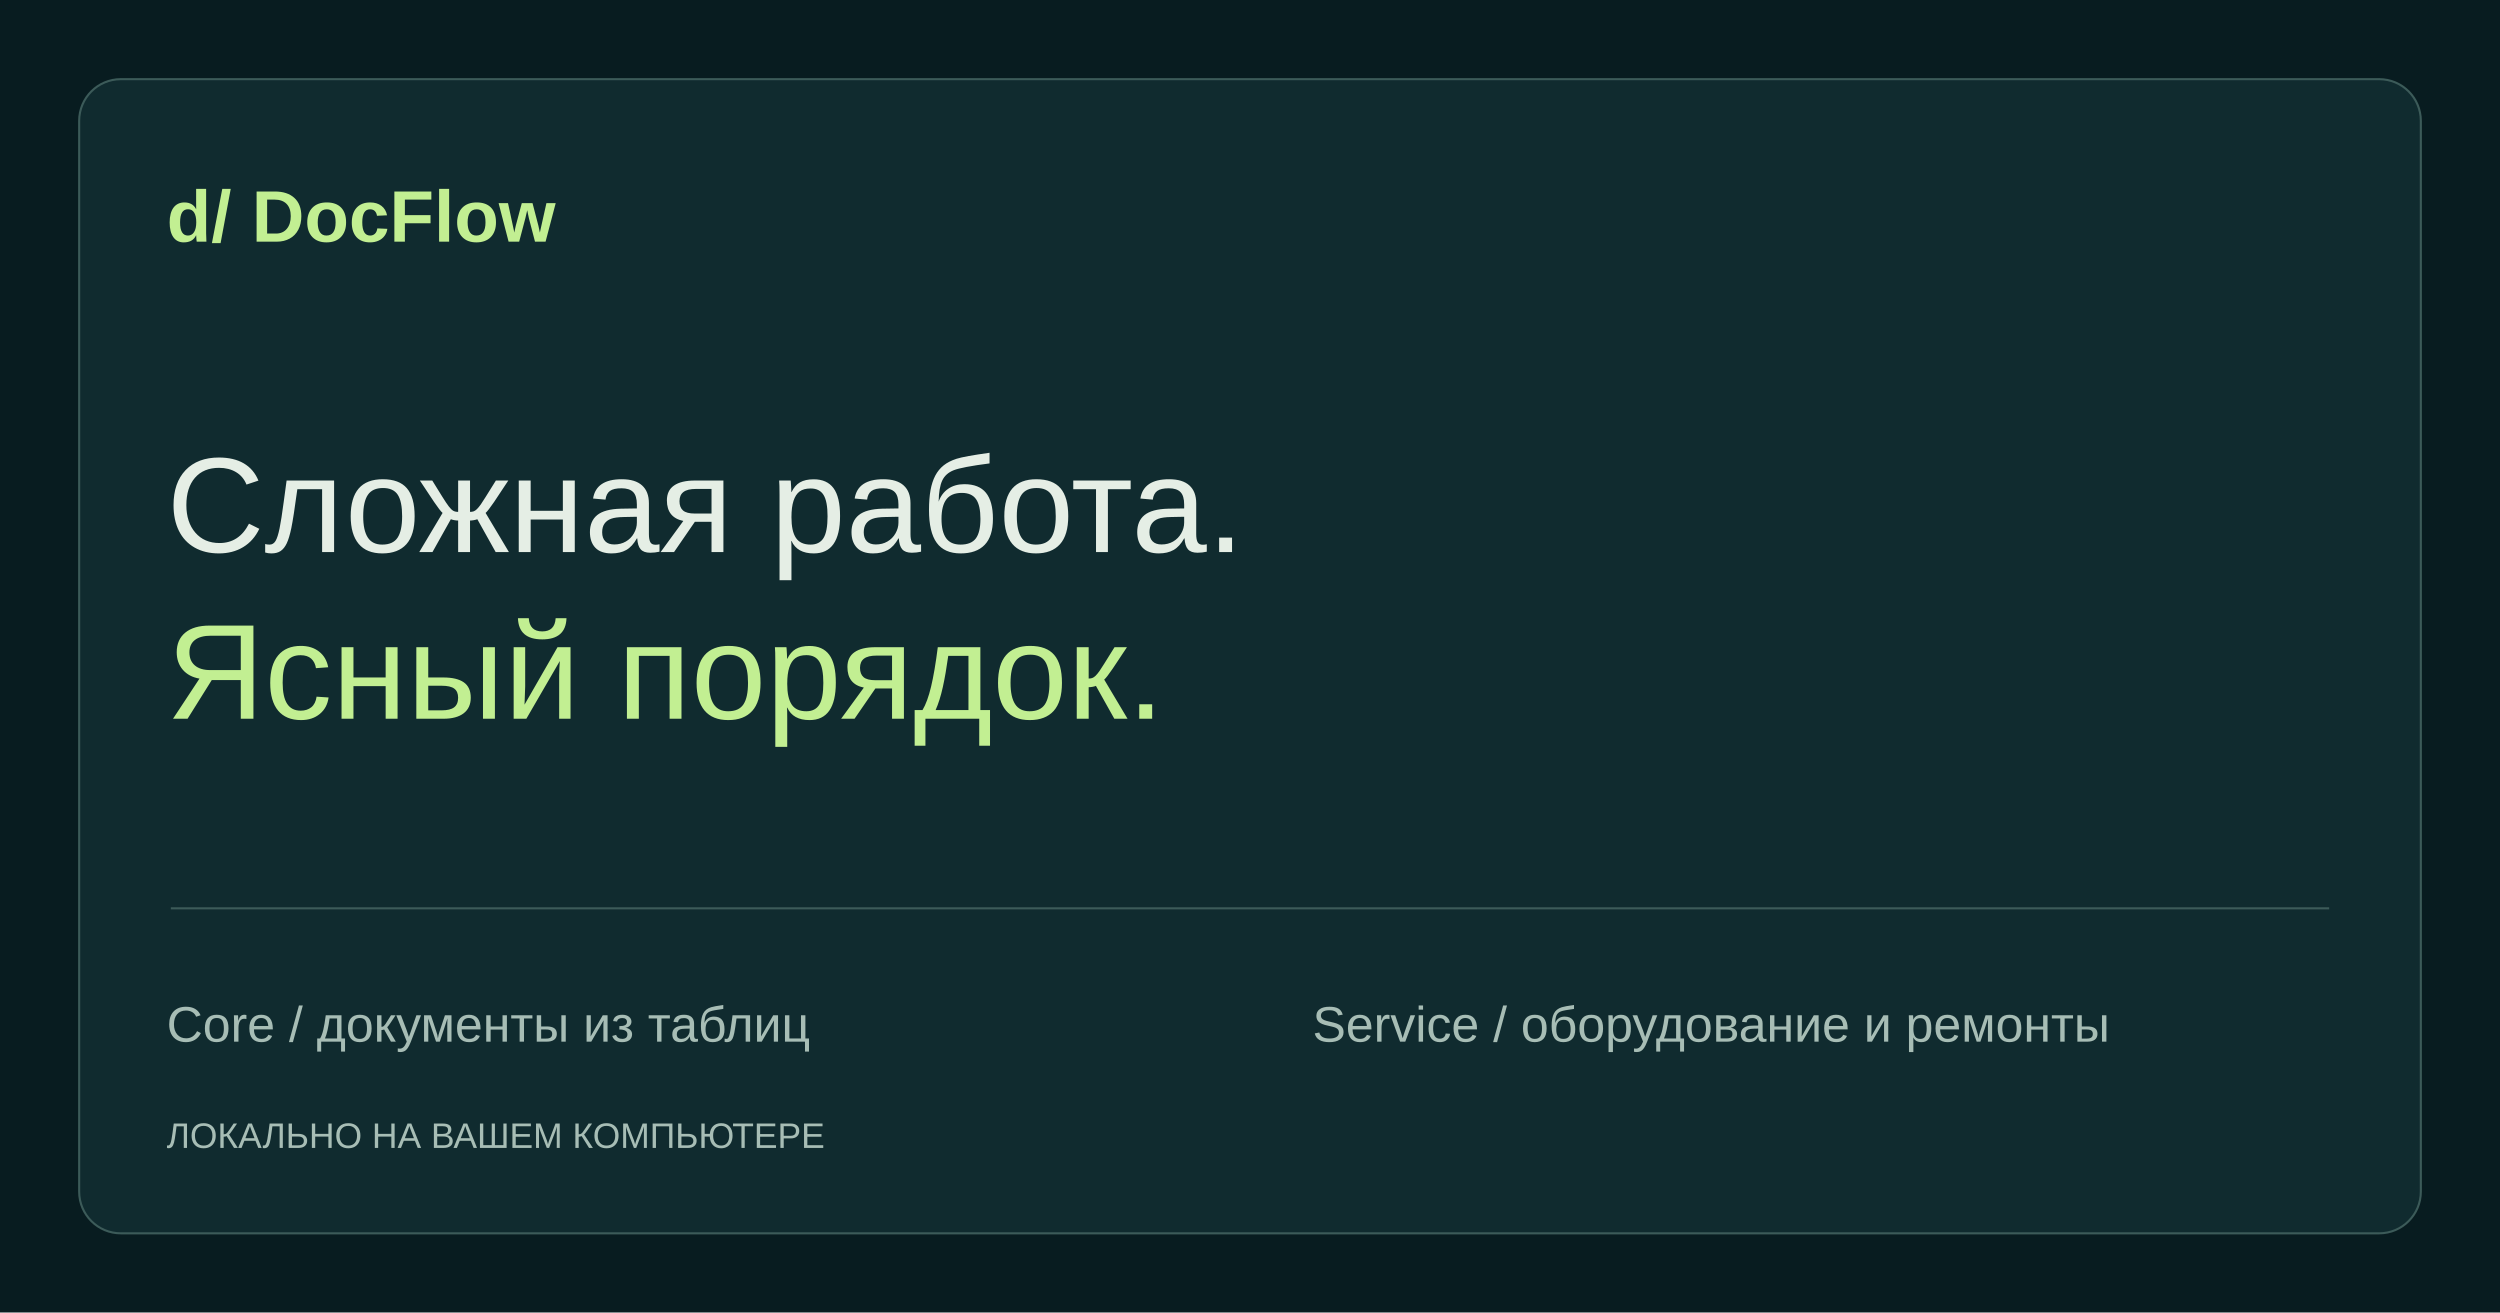
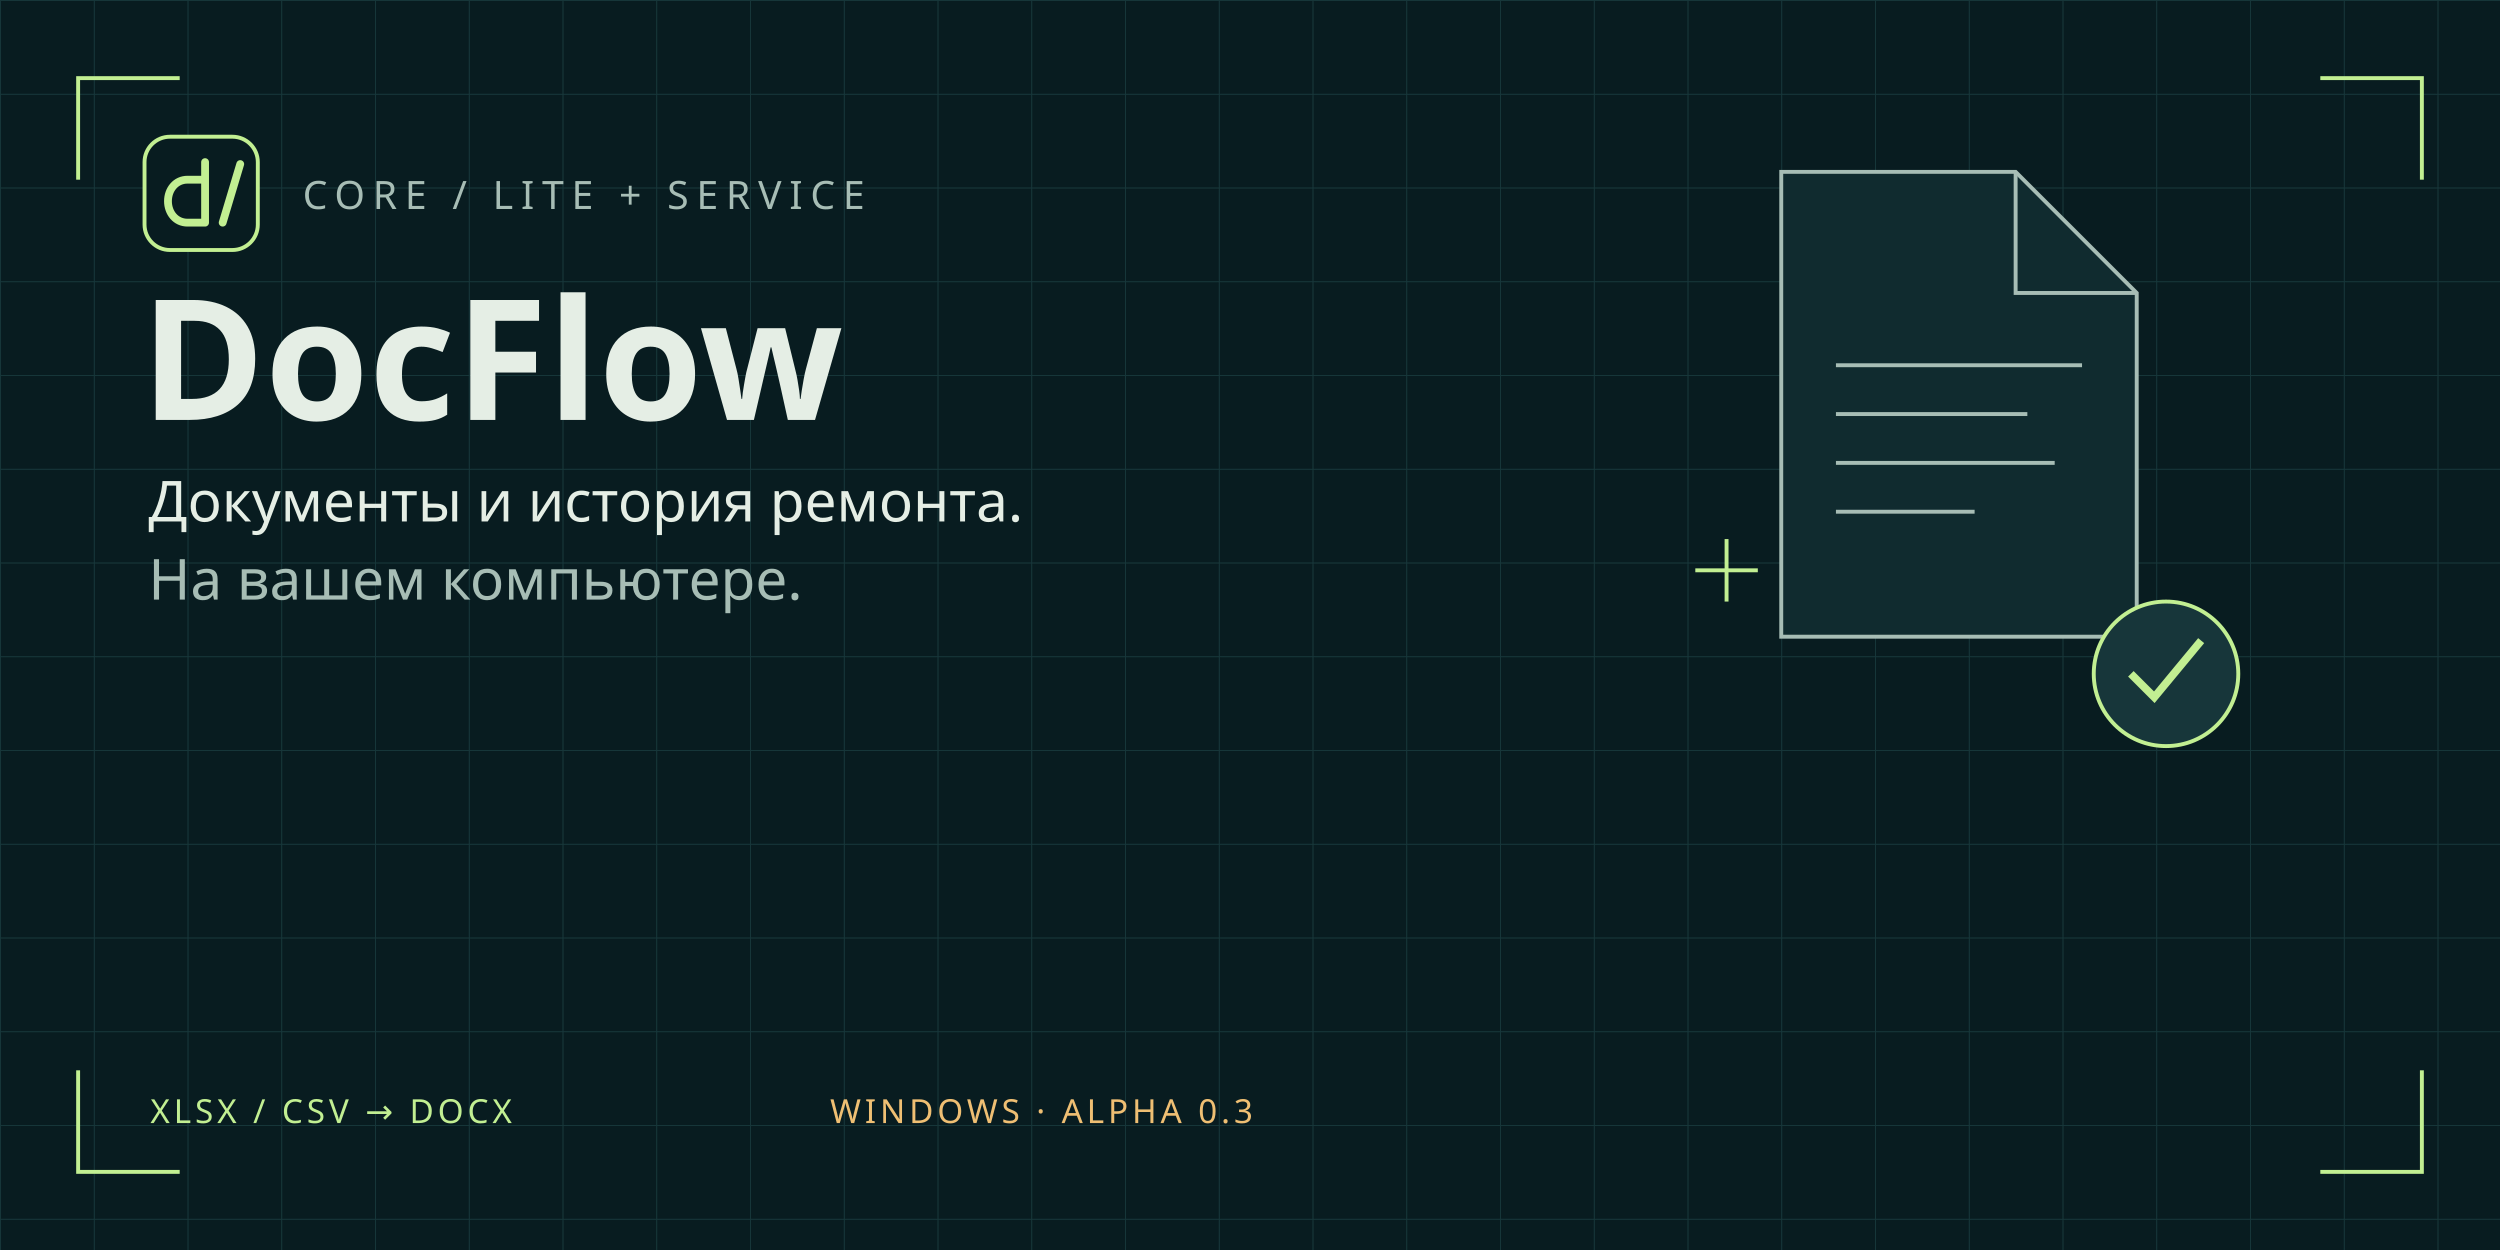
- <svg xmlns="http://www.w3.org/2000/svg" width="1200" height="630" viewBox="0 0 1200 630">
-   <rect width="1200" height="630" fill="#081C20" />
-   <rect x="38" y="38" width="1124" height="554" rx="20" fill="#102B2F" stroke="#3C5B59" />
-   <text x="80" y="116" fill="#C2EF92" font-family="Arial,sans-serif" font-size="35" font-weight="700">d/ DocFlow</text>
-   <text x="80" y="265" fill="#E5EEE5" font-family="Arial,sans-serif" font-size="65">Сложная работа.</text>
-   <text x="80" y="345" fill="#C2EF92" font-family="Arial,sans-serif" font-size="65">Ясный порядок.</text>
-   <path d="M82 436H1118" stroke="#3C5B59" />
-   <text x="80" y="500" fill="#A7BDB5" font-family="Arial,sans-serif" font-size="24">Core / документы из таблиц</text>
-   <text x="630" y="500" fill="#A7BDB5" font-family="Arial,sans-serif" font-size="24">Service / оборудование и ремонты</text>
-   <text x="80" y="551" fill="#A7BDB5" font-family="Arial,sans-serif" font-size="17">ЛОКАЛЬНО НА ВАШЕМ КОМПЬЮТЕРЕ</text>
+ <svg xmlns="http://www.w3.org/2000/svg" width="1280" height="640" viewBox="0 0 1280 640">
+   <defs>
+     <pattern id="g" width="48" height="48" patternUnits="userSpaceOnUse">
+       <path d="M48 0H0V48" fill="none" stroke="#17363A" stroke-width="1" />
+     </pattern>
+   </defs>
+   <rect width="1280" height="640" fill="#081C20" />
+   <rect width="1280" height="640" fill="url(#g)" />
+   <path d="M40 92V40h52M1188 40h52v52M40 548v52h52M1188 600h52v-52" fill="none" stroke="#C2EF92" stroke-width="2" />
+   <g transform="translate(74,70)">
+     <rect width="58" height="58" rx="13" fill="#081C20" stroke="#C2EF92" stroke-width="2" />
+     <path d="M31 13v31H22c-6 0-10-5-10-11s4-11 10-11h9M40 44l9-30" fill="none" stroke="#C2EF92" stroke-width="4" stroke-linecap="round" stroke-linejoin="round" />
+   </g>
+   <g font-family="Segoe UI">
+     <text x="155" y="107" fill="#A7BDB5" font-size="20" letter-spacing="4">CORE / LITE + SERVICE</text>
+     <text x="72" y="215" fill="#E5EEE5" font-size="86" font-weight="700">DocFlow</text>
+     <text x="76" y="267" fill="#E5EEE5" font-size="29">Документы и история ремонта.</text>
+     <text x="76" y="307" fill="#A7BDB5" font-size="29">На вашем компьютере.</text>
+     <text x="77" y="575" fill="#C2EF92" font-size="17" letter-spacing="2">XLSX / CSV → DOCX</text>
+     <text x="425" y="575" fill="#EFBF73" font-size="17" letter-spacing="2">WINDOWS · ALPHA 0.3</text>
+   </g>
+   <g transform="translate(912,88)" fill="none" stroke="#A7BDB5" stroke-width="2">
+     <path d="M0 0h120l62 62v176H0z" fill="#102B2F" />
+     <path d="M120 0v62h62" />
+     <path d="M28 99h126M28 124h98M28 149h112M28 174h71" />
+     <path d="M-28 220v-32M-44 204h32" stroke="#C2EF92" />
+     <circle cx="197" cy="257" r="37" fill="#17363A" stroke="#C2EF92" />
+     <path d="m179 257 12 12 24-29" stroke="#C2EF92" stroke-width="4" />
+   </g>
</svg>
